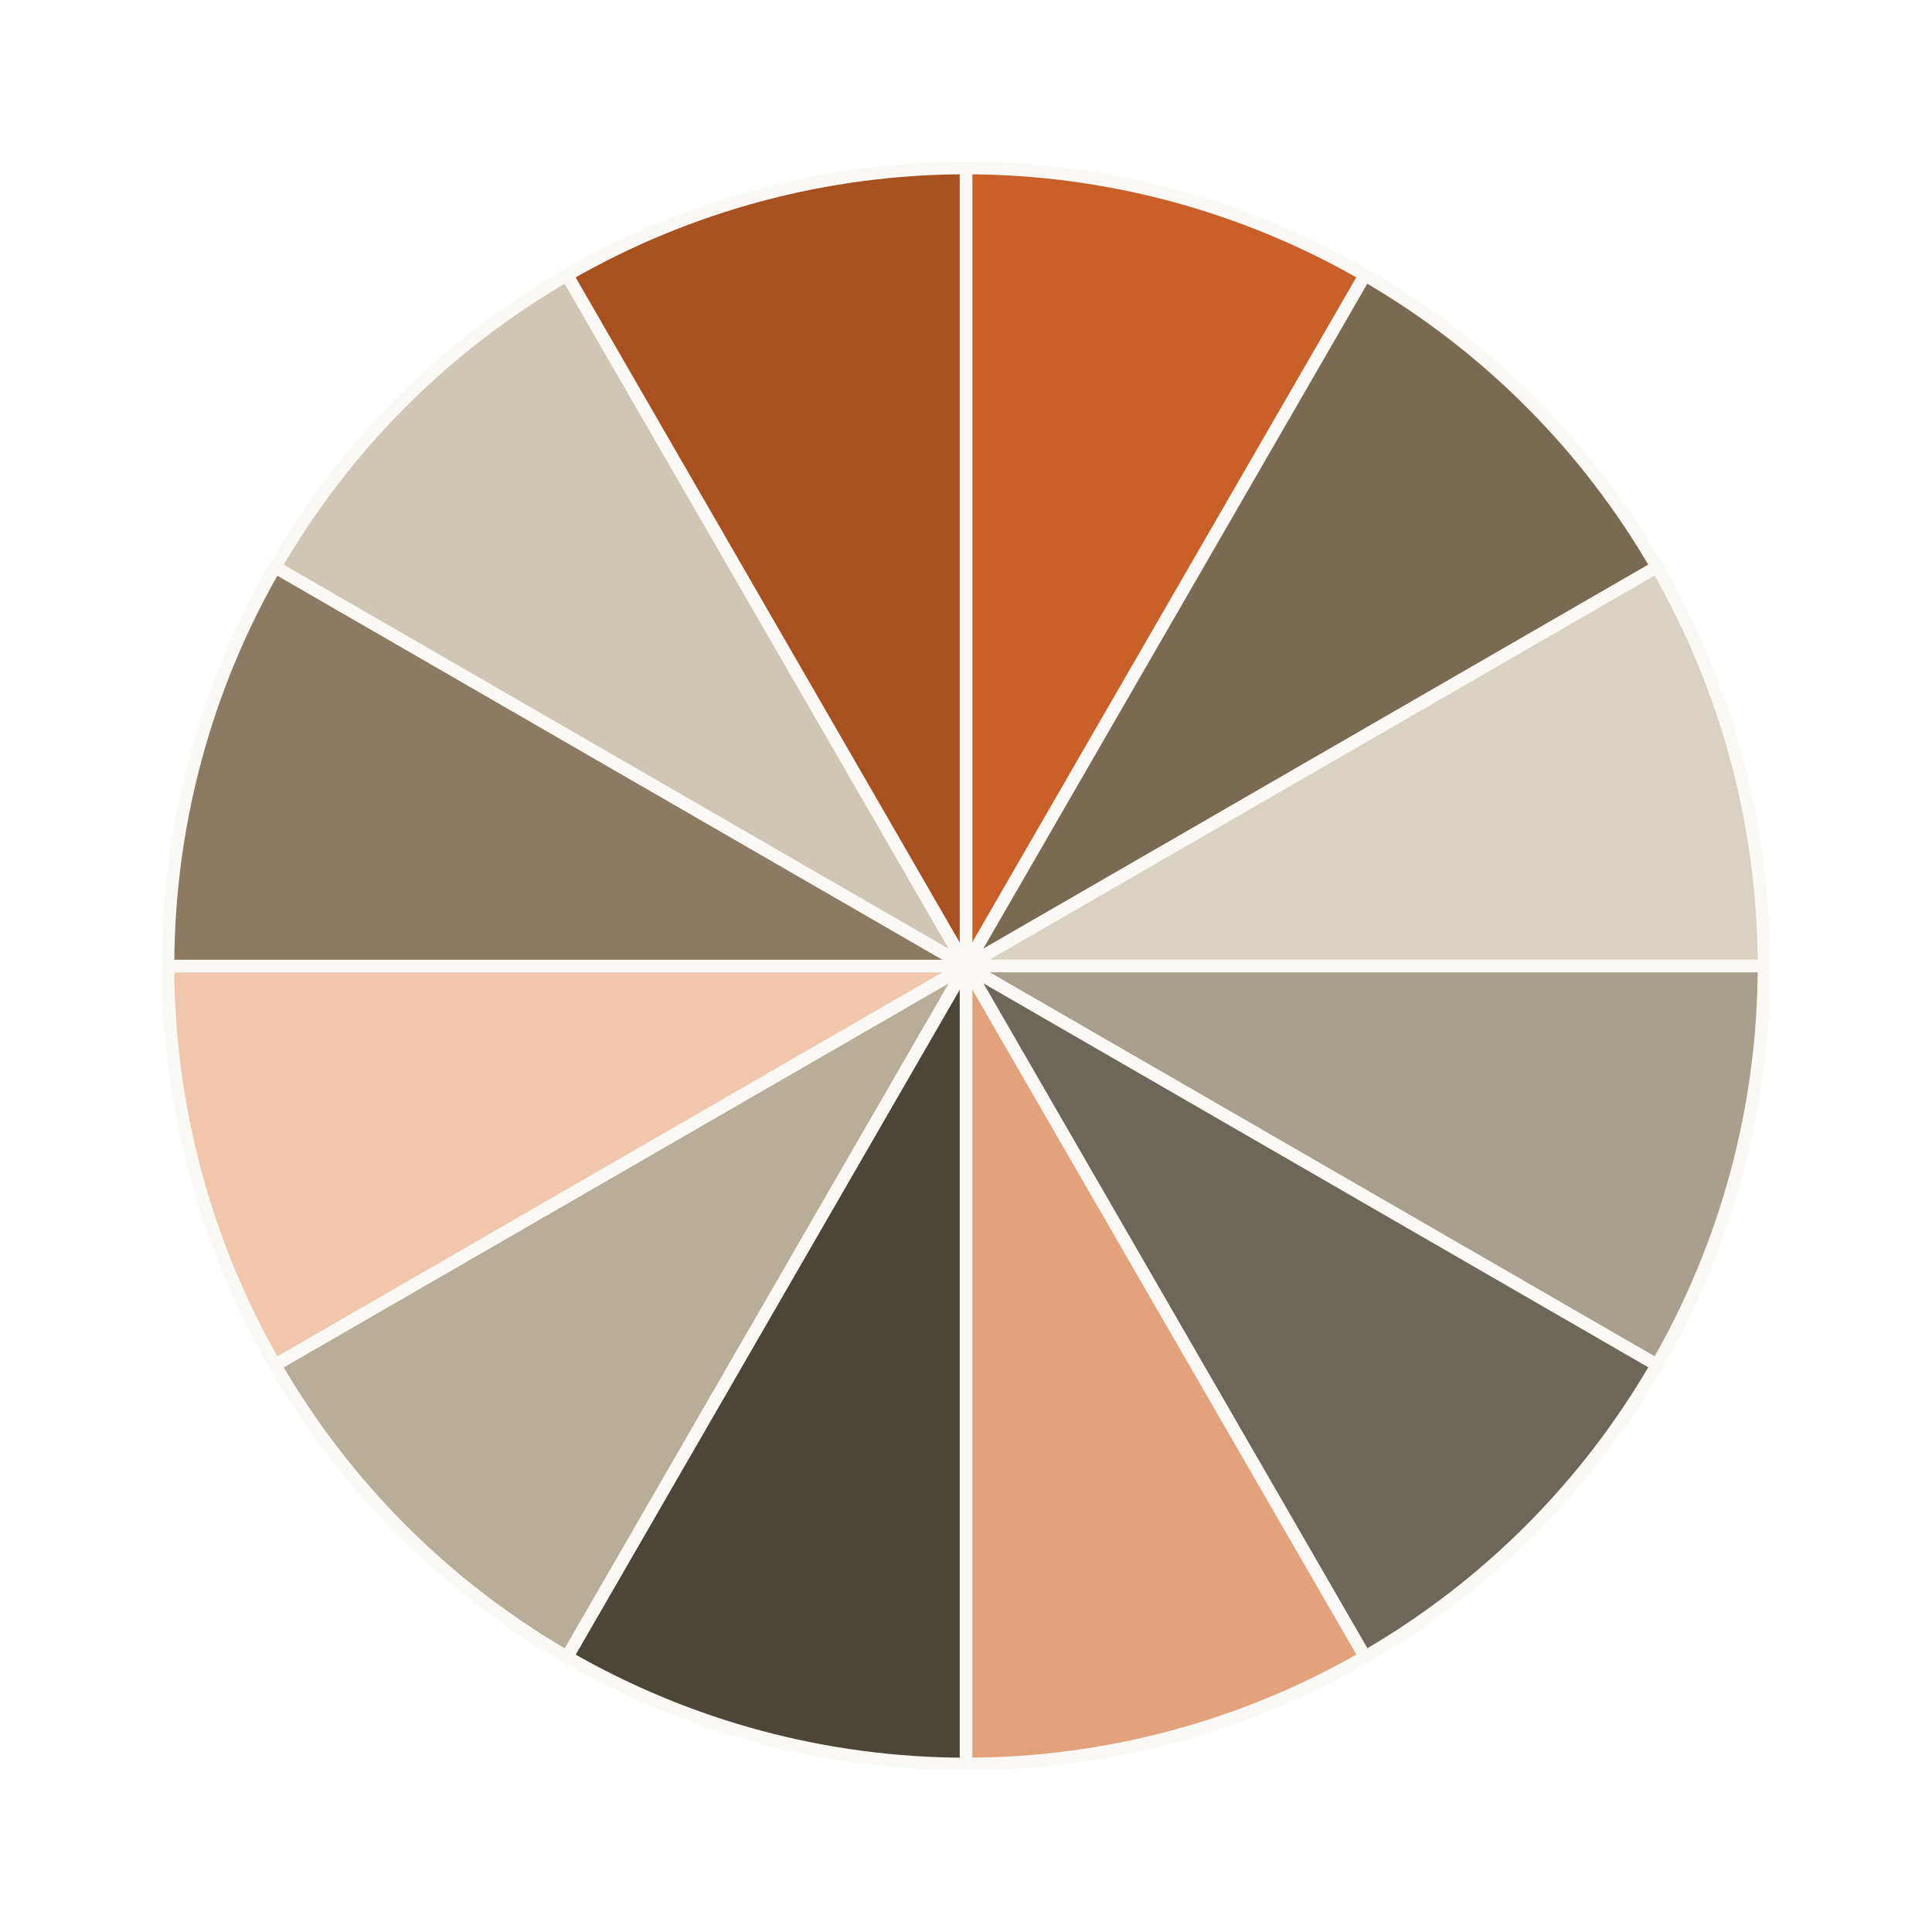
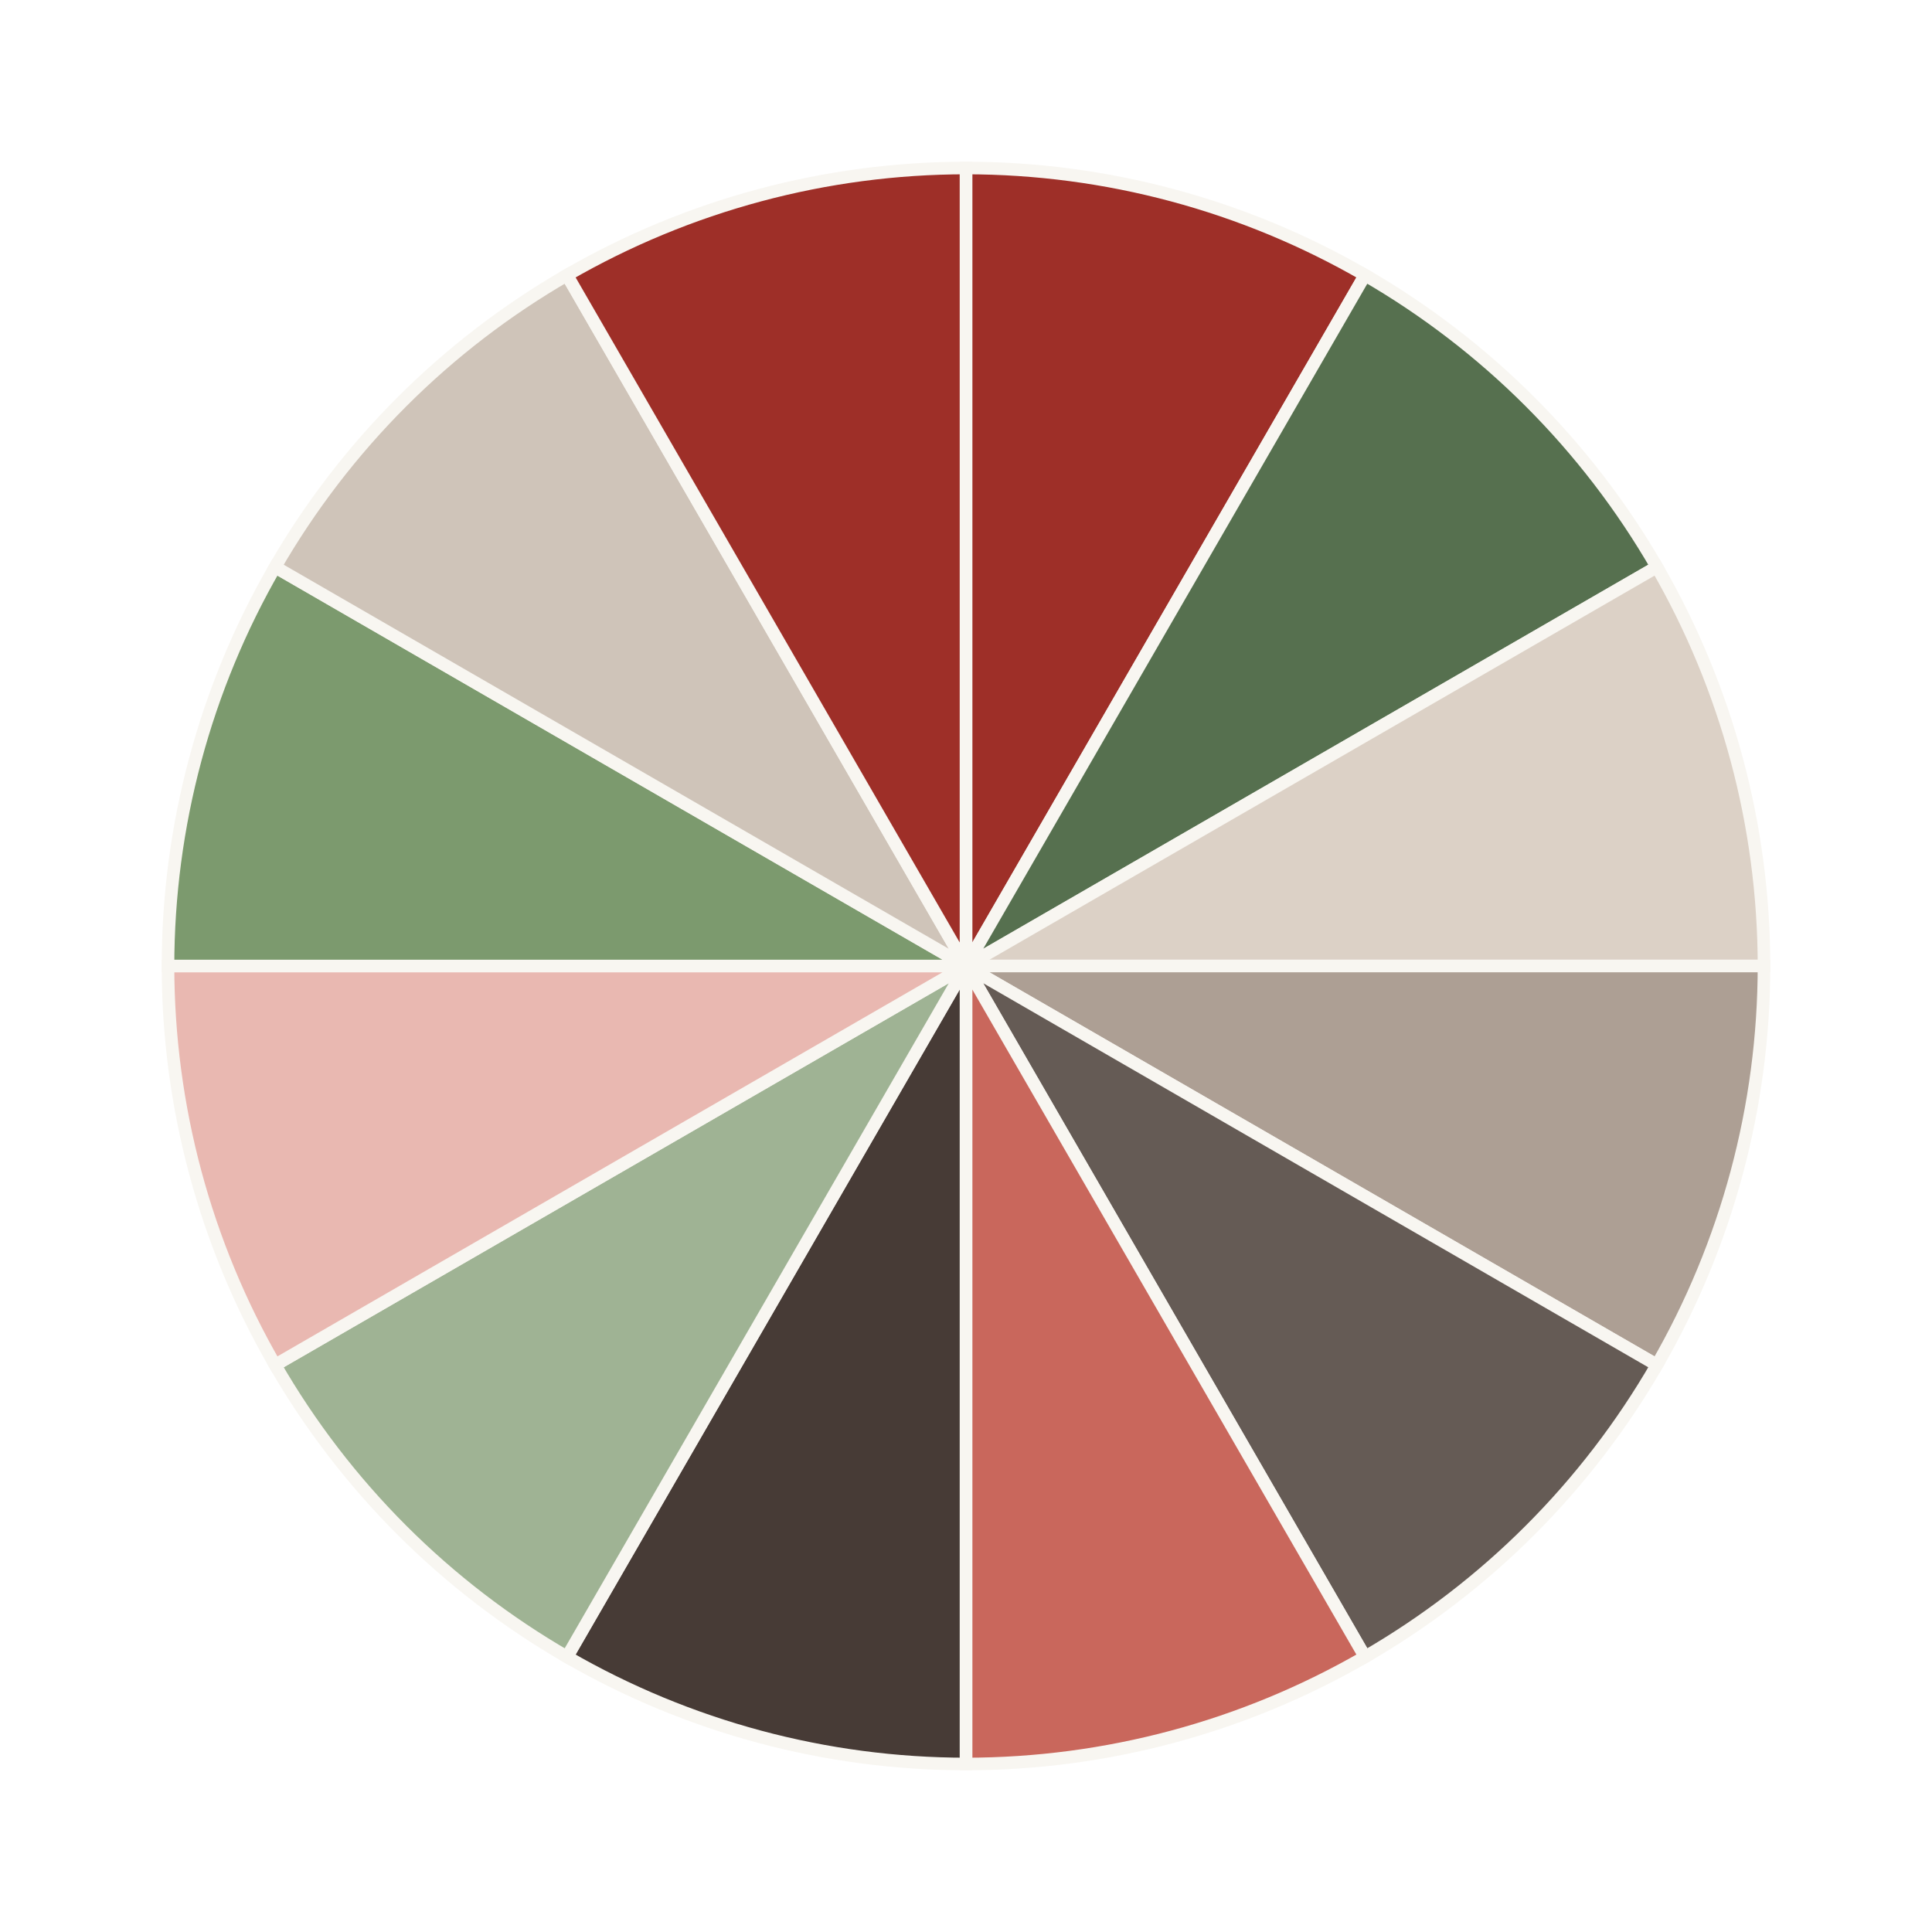
<svg xmlns="http://www.w3.org/2000/svg" viewBox="0 0 460 460" font-family="'Hiragino Sans','Noto Sans JP','Noto Sans CJK JP',sans-serif">
-   <path d="M230 230 L230.0 40.0 A190 190 0 0 1 325.0 65.5 Z" fill="#c9602a" stroke="#faf9f5" stroke-width="3" />
-   <path d="M230 230 L325.0 65.5 A190 190 0 0 1 394.5 135.0 Z" fill="#7a6a52" stroke="#faf9f5" stroke-width="3" />
-   <path d="M230 230 L394.5 135.0 A190 190 0 0 1 420.0 230.0 Z" fill="#d9d2c2" stroke="#faf9f5" stroke-width="3" />
-   <path d="M230 230 L420.0 230.0 A190 190 0 0 1 394.5 325.0 Z" fill="#a89f8c" stroke="#faf9f5" stroke-width="3" />
-   <path d="M230 230 L394.5 325.0 A190 190 0 0 1 325.0 394.5 Z" fill="#6d675a" stroke="#faf9f5" stroke-width="3" />
-   <path d="M230 230 L325.0 394.5 A190 190 0 0 1 230.0 420.0 Z" fill="#e3a27c" stroke="#faf9f5" stroke-width="3" />
-   <path d="M230 230 L230.0 420.0 A190 190 0 0 1 135.0 394.5 Z" fill="#4c4638" stroke="#faf9f5" stroke-width="3" />
-   <path d="M230 230 L135.0 394.5 A190 190 0 0 1 65.5 325.0 Z" fill="#b8ad96" stroke="#faf9f5" stroke-width="3" />
-   <path d="M230 230 L65.5 325.0 A190 190 0 0 1 40.0 230.0 Z" fill="#f0c7ad" stroke="#faf9f5" stroke-width="3" />
-   <path d="M230 230 L40.0 230.0 A190 190 0 0 1 65.5 135.0 Z" fill="#8c7b62" stroke="#faf9f5" stroke-width="3" />
-   <path d="M230 230 L65.5 135.0 A190 190 0 0 1 135.0 65.5 Z" fill="#cfc6b4" stroke="#faf9f5" stroke-width="3" />
-   <path d="M230 230 L135.0 65.5 A190 190 0 0 1 230.0 40.0 Z" fill="#a8501f" stroke="#faf9f5" stroke-width="3" />
+   <path d="M230 230 L230.0 40.0 A190 190 0 0 1 325.0 65.5 Z" fill="#9e2f28" stroke="#f8f6f1" stroke-width="3" />
+   <path d="M230 230 L325.0 65.5 A190 190 0 0 1 394.5 135.0 Z" fill="#56704f" stroke="#f8f6f1" stroke-width="3" />
+   <path d="M230 230 L394.5 135.0 A190 190 0 0 1 420.0 230.0 Z" fill="#dcd1c6" stroke="#f8f6f1" stroke-width="3" />
+   <path d="M230 230 L420.0 230.0 A190 190 0 0 1 394.5 325.0 Z" fill="#ad9f94" stroke="#f8f6f1" stroke-width="3" />
+   <path d="M230 230 L394.5 325.0 A190 190 0 0 1 325.0 394.5 Z" fill="#655b55" stroke="#f8f6f1" stroke-width="3" />
+   <path d="M230 230 L325.0 394.5 A190 190 0 0 1 230.0 420.0 Z" fill="#c9675c" stroke="#f8f6f1" stroke-width="3" />
+   <path d="M230 230 L230.0 420.0 A190 190 0 0 1 135.0 394.5 Z" fill="#473b36" stroke="#f8f6f1" stroke-width="3" />
+   <path d="M230 230 L135.0 394.5 A190 190 0 0 1 65.5 325.0 Z" fill="#9fb394" stroke="#f8f6f1" stroke-width="3" />
+   <path d="M230 230 L65.5 325.0 A190 190 0 0 1 40.0 230.0 Z" fill="#e9b8b1" stroke="#f8f6f1" stroke-width="3" />
+   <path d="M230 230 L40.0 230.0 A190 190 0 0 1 65.5 135.0 Z" fill="#7c9a6e" stroke="#f8f6f1" stroke-width="3" />
+   <path d="M230 230 L65.5 135.0 A190 190 0 0 1 135.0 65.5 Z" fill="#cfc4b9" stroke="#f8f6f1" stroke-width="3" />
+   <path d="M230 230 L135.0 65.5 A190 190 0 0 1 230.0 40.0 Z" fill="#9e2f28" stroke="#f8f6f1" stroke-width="3" />
</svg>
